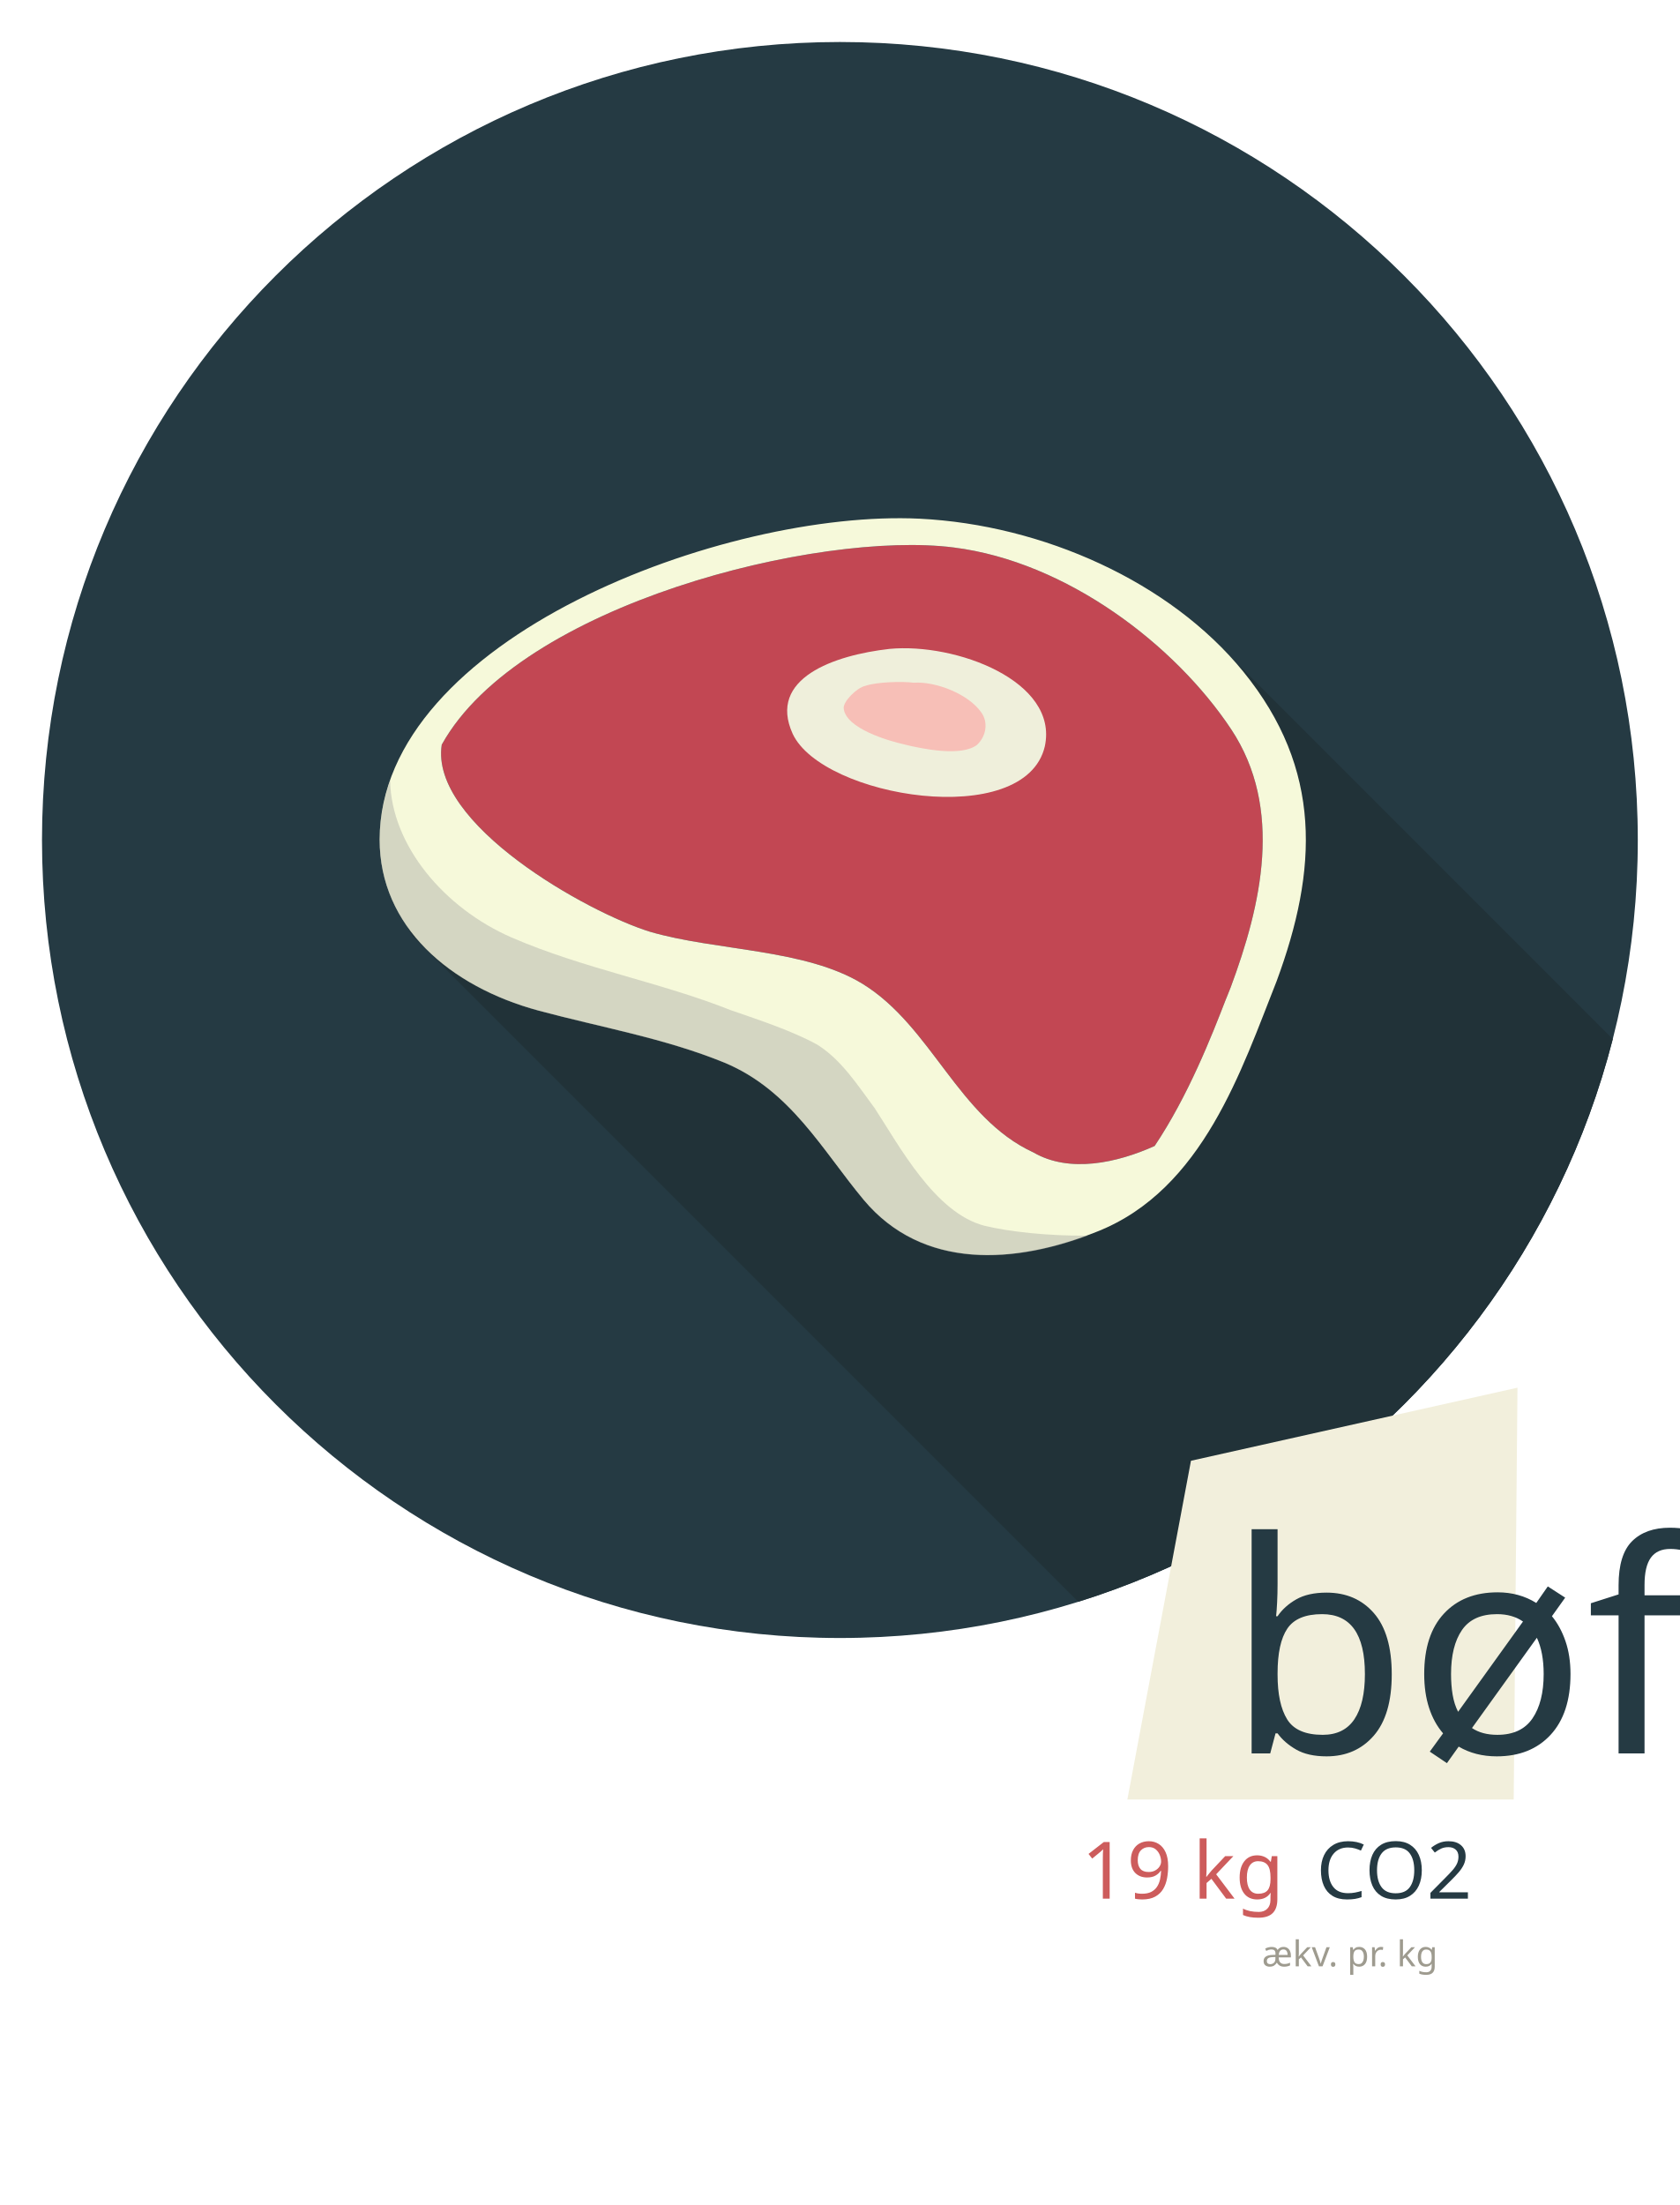
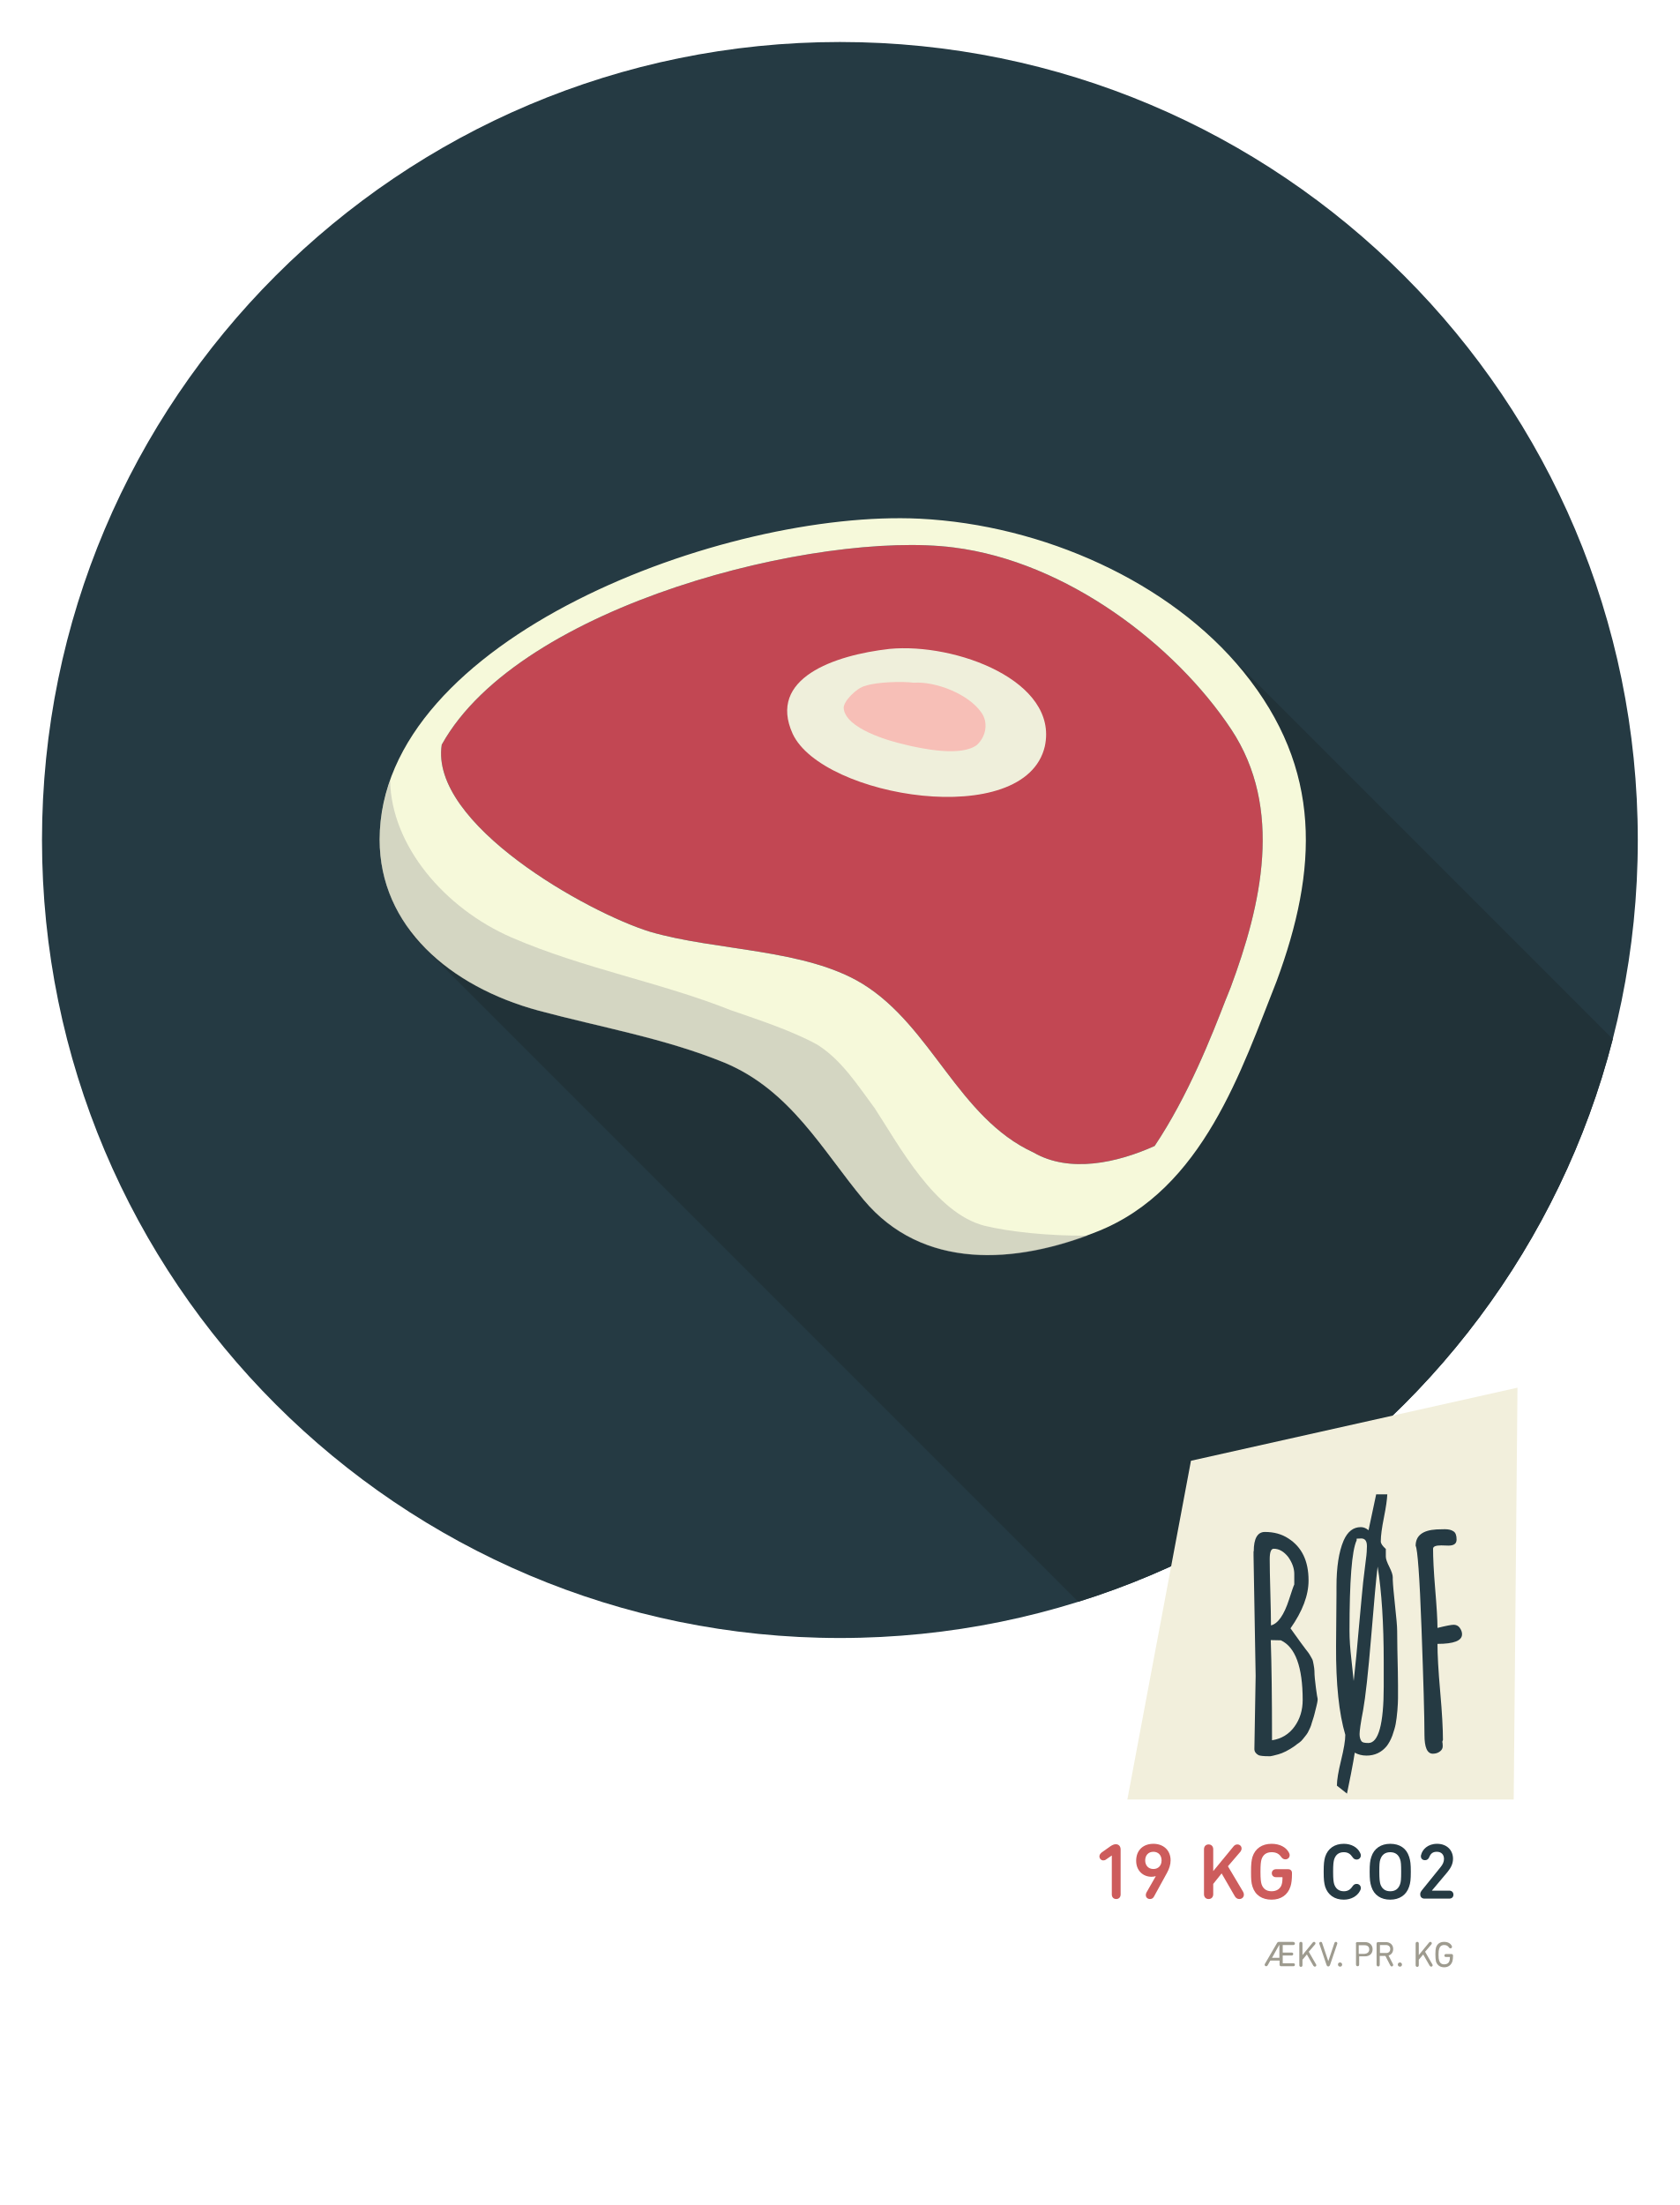
<svg xmlns="http://www.w3.org/2000/svg" xmlns:xlink="http://www.w3.org/1999/xlink" version="1.1" id="Lag_1" x="0px" y="0px" viewBox="0 0 800 1050" enable-background="new 0 0 800 1050" xml:space="preserve">
  <g>
    <path fill="#253A43" d="M400,20c209.9,0,380,170.1,380,380S609.9,780,400,780C190.1,780,20,609.9,20,400S190.1,20,400,20z" />
    <g>
-       <text transform="matrix(1 0 0 1 515.0557 904.1283)">
-         <tspan x="0" y="0" fill="#CD5C5C" font-family="'DINNextRoundedLTPro-Medium'" font-size="37.798">19 kg</tspan>
-         <tspan x="101.9" y="0" fill="#253A43" font-family="'DINNextRoundedLTPro-Medium'" font-size="37.798"> CO2</tspan>
-       </text>
+       <g>
+         <path fill="#CD5C5C" d="M529.6,883.5L529.6,883.5l-2.9,2c-0.4,0.3-0.8,0.4-1.3,0.4c-0.9,0-1.8-0.8-1.8-1.9c0-0.7,0.4-1.3,1.1-1.9     l4.1-2.9c0.9-0.6,1.7-1,2.6-1c1.4,0,2.3,1,2.3,2.5v21.4c0,1.4-0.9,2.2-2.1,2.2s-2.1-0.8-2.1-2.2V883.5z" />
+         <path fill="#CD5C5C" d="M546,901.2l4.4-7.7l-0.1-0.1c-0.4,0.2-1.1,0.3-1.9,0.3c-4,0-7.3-2.9-7.3-7.6c0-5.3,3.6-8.1,8.2-8.1     s8.2,2.9,8.2,7.9c0,2-0.7,4.1-1.7,5.9l-6.2,11.3c-0.4,0.8-1.1,1.2-1.9,1.2c-1.1,0-2-0.7-2-1.9C545.7,902,545.8,901.6,546,901.2z      M553.2,885.9c0-2.4-1.5-4.1-3.9-4.1s-3.9,1.7-3.9,4.1s1.5,4.1,3.9,4.1S553.2,888.3,553.2,885.9z" />
+         <path fill="#CD5C5C" d="M573.4,880.6c0-1.4,0.9-2.3,2.2-2.3s2.2,0.9,2.2,2.3V891l9.7-11.8c0.5-0.6,1.1-0.9,1.8-0.9     c1.1,0,2,0.8,2,1.9c0,0.6-0.2,1.1-0.5,1.5l-6,7l7.2,12.1c0.3,0.5,0.4,1,0.4,1.4c0,1.2-0.9,2.1-2.2,2.1c-0.9,0-1.6-0.5-2.1-1.3     l-6.3-10.9l-4,5v4.9c0,1.4-0.9,2.3-2.2,2.3s-2.2-0.9-2.2-2.3V880.6z" />
+         <path fill="#CD5C5C" d="M595.8,891.3c0-3.7,0.2-5.3,0.7-7.1c1.3-4,4.6-6.2,9.1-6.2c4,0,6.9,1.7,8.2,4.1c0.2,0.4,0.4,0.8,0.4,1.3     c0,1.2-0.9,2-2,2c-0.8,0-1.4-0.3-2-1.1c-1.1-1.6-2.5-2.3-4.6-2.3c-2.6,0-4.1,1.3-4.8,3.4c-0.3,1.1-0.5,2.4-0.5,5.9     s0.2,4.8,0.5,5.9c0.7,2.1,2.2,3.4,4.8,3.4c2.4,0,4.2-1.2,4.8-3.2c0.3-0.9,0.4-2.2,0.4-3.3c0-0.2-0.1-0.2-0.2-0.2h-2.9     c-1.2,0-2-0.8-2-1.9c0-1.1,0.8-1.9,2-1.9h5.8c1.1,0,1.8,0.7,1.8,1.8v0.7c0,2.1-0.2,4.2-0.7,5.7c-1.3,4.1-4.6,6.3-9,6.3     c-4.5,0-7.8-2.1-9.1-6.2C595.9,896.5,595.8,895,595.8,891.3z" />
+         <path fill="#253A43" d="M630.4,891.3c0-3.8,0.2-5.3,0.7-7.1c1.3-4,4.5-6.2,8.9-6.2c3.6,0,6.5,1.7,7.7,4.2     c0.2,0.4,0.4,0.8,0.4,1.3c0,1.2-0.9,2-2,2c-0.8,0-1.4-0.3-2-1.2c-1-1.5-2.2-2.3-4.1-2.3c-2.5,0-3.9,1.3-4.6,3.4     c-0.3,1.1-0.5,2.2-0.5,5.9s0.2,4.8,0.5,5.9c0.7,2.1,2.2,3.4,4.6,3.4c1.9,0,3.1-0.8,4.1-2.3c0.6-0.9,1.2-1.2,2-1.2     c1.1,0,2,0.8,2,2c0,0.5-0.2,0.9-0.4,1.3c-1.3,2.5-4.2,4.2-7.7,4.2c-4.4,0-7.6-2.2-8.9-6.2C630.6,896.6,630.4,895.1,630.4,891.3z" />
+         <path fill="#253A43" d="M653.1,884.2c1.3-4,4.6-6.2,9-6.2c4.5,0,7.7,2.1,9,6.2c0.6,1.9,0.8,3.4,0.8,7.1s-0.2,5.3-0.8,7.1     c-1.3,4-4.6,6.2-9,6.2c-4.4,0-7.7-2.1-9-6.2c-0.6-1.9-0.8-3.4-0.8-7.1S652.5,886,653.1,884.2z M666.8,885.4     c-0.7-2.1-2.2-3.4-4.7-3.4c-2.5,0-4,1.3-4.7,3.4c-0.4,1.1-0.5,2.5-0.5,5.9s0.2,4.8,0.5,5.9c0.7,2.1,2.2,3.4,4.7,3.4     c2.5,0,4-1.3,4.7-3.4c0.4-1.1,0.5-2.5,0.5-5.9S667.2,886.5,666.8,885.4z" />
+         <path fill="#253A43" d="M677.6,899.6l8.4-10.4c1.1-1.3,1.7-2.6,1.7-4c0-2.1-1.3-3.4-3.4-3.4c-1.9,0-2.9,0.8-3.6,2.5     c-0.4,1-1.1,1.5-2,1.5c-1.2,0-2-0.7-2-1.9c0-0.2,0-0.4,0.1-0.6c0.6-2.6,3.2-5.3,7.6-5.3c4.7,0,7.6,3.1,7.6,7.1     c0,2.4-1,4.3-2.6,6.3l-7.4,8.8v0.1h8.2c1.2,0,2,0.8,2,1.9c0,1.1-0.7,1.9-2,1.9h-11.8c-1.2,0-2-0.8-2-1.9     C676.3,901.4,676.6,900.8,677.6,899.6z" />
+       </g>
    </g>
-     <text transform="matrix(1 0 0 1 601.0099 936.3455)" fill="#9E9B8F" font-family="'DINNextRoundedLTPro-Regular'" font-size="16.95">ækv. pr. kg</text>
+     <g>
+       <path fill="#9E9B8F" d="M616,924.8c0.5,0,0.7,0.3,0.7,0.7c0,0.4-0.3,0.7-0.7,0.7h-5c-0.1,0-0.1,0-0.1,0.1v3.4c0,0.1,0,0.1,0.1,0.1    h4.2c0.5,0,0.7,0.3,0.7,0.7c0,0.4-0.3,0.7-0.7,0.7H611c-0.1,0-0.1,0-0.1,0.1v3.5c0,0.1,0,0.1,0.1,0.1h5c0.5,0,0.7,0.3,0.7,0.7    c0,0.4-0.3,0.7-0.7,0.7h-5.9c-0.4,0-0.7-0.3-0.7-0.7v-1.9c0-0.1,0-0.1-0.1-0.1H605l-1.3,2.3c-0.2,0.3-0.4,0.4-0.7,0.4    c-0.4,0-0.7-0.3-0.7-0.7c0-0.1,0-0.3,0.1-0.4l5.7-9.8c0.3-0.5,0.5-0.7,1.1-0.7H616z M605.8,932.3h3.4c0.1,0,0.1,0,0.1-0.1v-6h-0.1    L605.8,932.3z" />
+       <path fill="#9E9B8F" d="M618.8,925.5c0-0.5,0.3-0.8,0.8-0.8c0.4,0,0.7,0.3,0.7,0.8v5.5l4.9-6c0.2-0.2,0.4-0.3,0.6-0.3    c0.4,0,0.7,0.3,0.7,0.7c0,0.2-0.1,0.4-0.2,0.5l-3,3.5l3.4,5.9c0.1,0.2,0.2,0.3,0.2,0.5c0,0.4-0.3,0.7-0.7,0.7    c-0.3,0-0.5-0.2-0.7-0.4l-3.1-5.4l-2.1,2.5v2.6c0,0.5-0.3,0.8-0.7,0.8c-0.5,0-0.8-0.3-0.8-0.8V925.5z" />
+       <path fill="#9E9B8F" d="M632.6,933.9L632.6,933.9l2.9-8.6c0.1-0.4,0.4-0.6,0.7-0.6c0.4,0,0.7,0.3,0.7,0.7c0,0.1,0,0.2-0.1,0.4    l-3.3,9.7c-0.2,0.6-0.5,0.9-0.9,0.9c-0.5,0-0.7-0.3-0.9-0.9l-3.3-9.7c-0.1-0.2-0.1-0.3-0.1-0.4c0-0.4,0.3-0.7,0.7-0.7    c0.4,0,0.6,0.2,0.7,0.6L632.6,933.9z" />
+       <path fill="#9E9B8F" d="M638.2,934.5c0.5,0,1,0.4,1,1s-0.4,1-1,1c-0.5,0-1-0.4-1-1S637.6,934.5,638.2,934.5z" />
+       <path fill="#9E9B8F" d="M645.7,925.5c0-0.4,0.3-0.7,0.7-0.7h3.6c2.3,0,3.7,1.4,3.7,3.4c0,2.1-1.4,3.4-3.7,3.4h-2.6    c-0.1,0-0.1,0-0.1,0.1v3.8c0,0.5-0.3,0.8-0.7,0.8c-0.5,0-0.8-0.3-0.8-0.8V925.5z M652.1,928.3c0-1.3-0.8-2-2.3-2h-2.6    c-0.1,0-0.1,0-0.1,0.1v3.9c0,0.1,0,0.1,0.1,0.1h2.6C651.3,930.3,652.1,929.5,652.1,928.3z" />
+       <path fill="#9E9B8F" d="M655.6,935.6v-10.1c0-0.4,0.3-0.7,0.7-0.7h3.6c2.2,0,3.6,1.3,3.6,3.3c0,1.5-0.8,2.7-2.2,3.1l2.1,4.1    c0.1,0.1,0.1,0.3,0.1,0.4c0,0.4-0.3,0.7-0.7,0.7c-0.3,0-0.5-0.2-0.7-0.5l-2.3-4.5h-2.6c-0.1,0-0.1,0-0.1,0.1v4.1    c0,0.5-0.3,0.8-0.7,0.8C656,936.4,655.6,936.1,655.6,935.6z M662.1,928.1c0-1.2-0.8-1.9-2.1-1.9h-2.7c-0.1,0-0.1,0-0.1,0.1v3.6    c0,0.1,0,0.1,0.1,0.1h2.7C661.3,930.1,662.1,929.3,662.1,928.1z" />
+       <path fill="#9E9B8F" d="M666.7,934.5c0.5,0,1,0.4,1,1s-0.4,1-1,1c-0.5,0-1-0.4-1-1S666.2,934.5,666.7,934.5z" />
+       <path fill="#9E9B8F" d="M674.2,925.5c0-0.5,0.3-0.8,0.8-0.8c0.4,0,0.7,0.3,0.7,0.8v5.5l4.9-6c0.2-0.2,0.4-0.3,0.6-0.3    c0.4,0,0.7,0.3,0.7,0.7c0,0.2-0.1,0.4-0.2,0.5l-3,3.5l3.4,5.9c0.1,0.2,0.2,0.3,0.2,0.5c0,0.4-0.3,0.7-0.7,0.7    c-0.3,0-0.5-0.2-0.7-0.4l-3.1-5.4l-2.1,2.5v2.6c0,0.5-0.3,0.8-0.7,0.8c-0.5,0-0.8-0.3-0.8-0.8V925.5z" />
+       <path fill="#9E9B8F" d="M683.6,930.6c0-1.6,0.1-2.4,0.3-3.2c0.6-1.8,1.9-2.7,3.9-2.7c1.7,0,3,0.7,3.6,1.9c0.1,0.1,0.1,0.3,0.1,0.5    c0,0.4-0.3,0.7-0.7,0.7c-0.3,0-0.5-0.1-0.7-0.4c-0.5-0.8-1.3-1.2-2.3-1.2c-1.3,0-2.1,0.7-2.4,1.8c-0.2,0.6-0.3,1.2-0.3,2.8    c0,1.5,0.1,2.2,0.3,2.8c0.3,1.1,1.1,1.8,2.4,1.8c1.3,0,2.2-0.6,2.5-1.7c0.2-0.5,0.2-1.2,0.2-1.7c0-0.1,0-0.1-0.1-0.1h-1.8    c-0.5,0-0.7-0.3-0.7-0.7c0-0.4,0.3-0.7,0.7-0.7h2.7c0.4,0,0.7,0.3,0.7,0.7v0.3c0,0.8-0.1,1.8-0.3,2.5c-0.6,1.8-2,2.8-3.9,2.8    c-2,0-3.3-1-3.9-2.7C683.7,933,683.6,932.2,683.6,930.6z" />
+     </g>
    <g>
      <defs>
        <path id="SVGID_1_" d="M400,20c209.9,0,380,170.1,380,380S609.9,780,400,780C190.1,780,20,609.9,20,400S190.1,20,400,20z" />
      </defs>
      <clipPath id="SVGID_2_">
        <use xlink:href="#SVGID_1_" overflow="visible" />
      </clipPath>
      <path clip-path="url(#SVGID_2_)" fill="#213238" d="M793.3,520L571.1,297.8c-47.3-18.8-65.7,11.7-131.3,29.6l-42-42    c-19.5-23.9-35.6,13.6-57,12.8c-44.1,1.7-103.3-6.4-145.7,55.8c-28.4,41.6,1.1,91.4,1.1,91.4l335.1,335.1    C653.6,751.6,754.8,638.2,793.3,520z" />
    </g>
    <g>
      <path fill="#C24753" d="M586.1,470.2c-0.6,1.6-1.3,3.2-2,5c0,0.1,0,0.1-0.1,0.2c-7,18.1-18.1,46.4-34.1,70.3    c-17.7,8-40.5,13.1-57.7,3.1c-35.9-16.5-48.4-60-81.4-80.3c-27.4-16.8-69.8-15.6-101.2-24.8c-29.6-9.1-105.2-51.3-99.2-89.2    l0.1-0.1c37.2-66.7,179.5-101.9,243.7-93.7c54,6.8,105.5,46.5,132.1,86.5C611.4,385,600.7,431,586.1,470.2z" />
      <path fill="#F6F9DA" d="M592.1,319.8c-34.7-42.7-95.5-69.9-154.1-72.8c-92.5-4.5-257.1,57-257.2,152.8c0,41.4,33.5,70,75.6,81.4    c29.8,8,60.2,13.2,88.6,24.8c31.5,13.1,46.7,41.8,66.3,65.3c28,33.5,72.1,30.9,111.4,15.1C573,566.4,591.4,509,608,467.2    C627.6,414.2,630,366.4,592.1,319.8z M586.1,470.2c-0.6,1.6-1.3,3.2-2,5c0,0.1,0,0.1-0.1,0.2c-7,18.1-18.1,46.4-34.1,70.3    c-17.7,8-40.5,13.1-57.7,3.1c-35.9-16.5-48.4-60-81.4-80.3c-27.4-16.8-69.8-15.6-101.2-24.8c-29.6-9.1-105.2-51.3-99.2-89.2    l0.1-0.1c37.2-66.7,179.5-101.9,243.7-93.7c54,6.8,105.5,46.5,132.1,86.5C611.4,385,600.7,431,586.1,470.2z" />
      <path fill="#EFEFDB" d="M497.6,355.4c-9.4,40.2-106,24.4-120.1-6c-12-26.4,19.7-37.4,46.1-40.4C455.1,306,504.3,324.3,497.6,355.4    z" />
      <path opacity="0.36" fill="#999999" d="M518.1,588.4c-38,14.1-79.9,15.3-106.8-17c-19.5-23.5-34.8-52.2-66.3-65.3    c-28.4-11.6-58.9-16.8-88.6-24.8c-42.1-11.4-75.7-40.1-75.6-81.4c0-9.8,1.8-19.3,5-28.3c0.5,30.9,25.7,60.8,57.8,74.8    c34.4,14.9,71.3,21.4,104.6,34.7c13.4,4.6,29.6,10,41.1,16.4c11.5,7.2,19.3,19.5,27.2,30.1c11.8,18,28.7,50,52.4,56.1    C480.4,586.5,499.2,588.6,518.1,588.4z" />
      <path fill="#F7BFB7" d="M465.3,354.7c-7.4,5.7-25.9,2-35-0.3c-6.6-1.5-27.7-7.4-28.5-17.2c-0.2-3.2,6.2-9.7,10.3-10.6    c5.6-1.9,17.4-2.2,23.1-1.5c10.8-0.7,26.2,5.6,32.1,14.1C470.7,343.8,469.8,350.5,465.3,354.7z" />
    </g>
    <polygon fill="#F2EFDC" points="720.9,856.9 536.9,856.9 567.2,695.6 722.7,660.8  " />
-     <text transform="matrix(1 0 0 1 584.1469 834.9536)" fill="#253A43" font-family="'AmaticSC-Bold'" font-size="140.484">bøf</text>
+     <g>
+       <path fill="#253A43" d="M597.1,738.7c0-6.1,1.8-9.2,5.3-9.2c4.3,0,8,1,11.2,3.1c6.4,4.1,9.6,10.7,9.6,20c0,7.1-2.9,14.7-8.6,22.8    c4,5.6,6.4,8.9,7.2,9.9c0.8,1,1.6,2,2.2,3.1c0.6,1.1,1,1.7,1.1,2c0.1,0.3,0.3,1,0.5,2.2c0.2,1.2,0.4,2.2,0.4,3.1    c0,2.2,0.3,4.9,0.7,8c0.4,3.1,0.7,4.8,0.8,5.1c0.1,0.4,0,1.5-0.5,3.5c-0.5,2-0.8,3.3-1,4c-0.2,0.7-0.4,1.6-0.8,2.7s-0.6,2-0.8,2.6    c-0.2,0.6-0.5,1.3-1,2.3c-0.4,0.9-0.8,1.6-1.2,2.1c-0.4,0.5-0.9,1.1-1.5,1.9s-1.2,1.4-1.9,1.9c-0.7,0.5-1.5,1-2.3,1.7    c-2.9,2-5.5,3.3-7.7,3.9s-3.5,0.9-3.8,0.9h-0.7c-2.6,0-4.2-0.2-4.9-0.5c-1.3-0.7-2-1.7-2-2.9L598,798l-1-57.1V738.7z M606.6,737.5    c-1.3,0-1.9,1.7-1.9,5s0.1,8.6,0.3,15.8c0.2,7.2,0.3,12.4,0.3,15.7c3.3-0.8,6.2-4.9,8.6-12.3c1.3-4,2.1-6.4,2.5-7.2v-5    c0-2.7-1-5.4-2.9-8.1C611.4,738.8,609.2,737.5,606.6,737.5z M610,781.1L610,781.1l-4.8-0.1c0.4,11.6,0.6,27.5,0.6,47.7    c4.5-0.7,8.1-2.9,10.7-6.5c2.6-3.6,3.9-7.8,3.9-12.7C620.4,793.8,616.9,784.3,610,781.1z" />
+       <path fill="#253A43" d="M651.8,728.5l3.6-16.9h5.3c-0.1,2.4-0.6,6-1.6,11s-1.5,8.7-1.5,11.4c0,1,0.8,2.2,2.4,3.6v3.7    c0,1.1,0.6,2.7,1.7,4.9c1.1,2.2,1.6,3.8,1.6,4.9v1.1c0.1,2.7,0.5,6.8,1.1,12.5c0.6,5.6,1,9.6,1,11.9s0.1,5.3,0.1,8.9    c0.2,8.3,0.3,14,0.3,16.9c0,2.9,0,5.1,0,6.4c0,1.3-0.1,3.3-0.3,5.8c-0.2,2.5-0.5,4.6-0.8,6.3c-0.3,1.7-0.9,3.5-1.6,5.6    c-0.8,2.1-1.7,3.7-2.7,5c-2.5,3-5.7,4.5-9.6,4.5c-2.1,0-4-0.5-5.6-1.4c-0.3,2.1-0.9,5.5-1.8,10.1l-1.9,9.4l-4.8-3.8    c0-2.7,0.7-6.8,2-12.1c1.3-5.3,2-9.4,2-12.1c-3-10.1-4.5-24.2-4.4-42.4l0.2-24.8v-3.3c0-9.3,1.1-16.6,3.4-22    c1.9-4.3,4.6-6.4,8.2-6.4c1.3,0,2.5,0.5,3.7,1.5V728.5z M648.4,732.6L648.4,732.6l-2.3,0.1v0.8c-2.3,4.9-3.4,19.3-3.4,43.2    c0,3.8,0.3,8.3,0.9,13.5c0.6,5.3,0.9,8.7,1.1,10.3c0.8-7.2,1.7-16.2,2.6-26.9c1-10.7,1.6-17.5,1.9-20.2c0.3-2.8,0.6-5,0.8-6.6    c0.2-1.6,0.4-3,0.5-4.1c0.4-2.8,0.5-5,0.5-6.4C651,733.9,650.2,732.7,648.4,732.6z M651.7,830c4.8,0,7.3-9,7.3-26.9v-11.8    c0-18.3-1-33.4-2.9-45.3c-0.7,5.5-1.7,16.8-3.1,33.7c-1.4,16.9-2.7,28.5-3.8,34.6c-1.2,6.2-1.7,10-1.7,11.4c0,1.5,0.3,2.5,0.8,3.3    S649.9,830,651.7,830z" />
+       <path fill="#253A43" d="M696.3,778.2c0,3.1-3.9,4.6-11.7,4.6c0,5.1,0.4,12.7,1.3,22.8s1.3,17.8,1.3,22.9l-0.3,0.9    c0.1,0.4,0.2,1.1,0.2,2.1c0,1-0.4,1.8-1.3,2.5c-0.9,0.7-2,1.1-3.4,1.1c-2.7,0-4-3-4-9c0-8.9-0.5-25.8-1.4-50.6    c-0.9-24.8-1.9-37.9-2.8-39.4c0-4.8,3.3-7.4,9.9-7.8c1,0,2.3-0.1,4-0.1c1.7,0,3.1,0.3,4.1,1c1,0.6,1.5,1.9,1.5,3.9    c0,2-1.3,2.9-3.9,2.9l-3.4-0.1c-2.6,0-3.9,0.5-3.9,1.6c0,4.3,0.3,10.7,1,19.1c0.7,8.4,1.1,14.6,1.1,18.6c4-1,6.6-1.5,7.7-1.5    c1.1,0,2.1,0.4,2.8,1.3C695.9,776.1,696.3,777.1,696.3,778.2z" />
+     </g>
  </g>
</svg>
